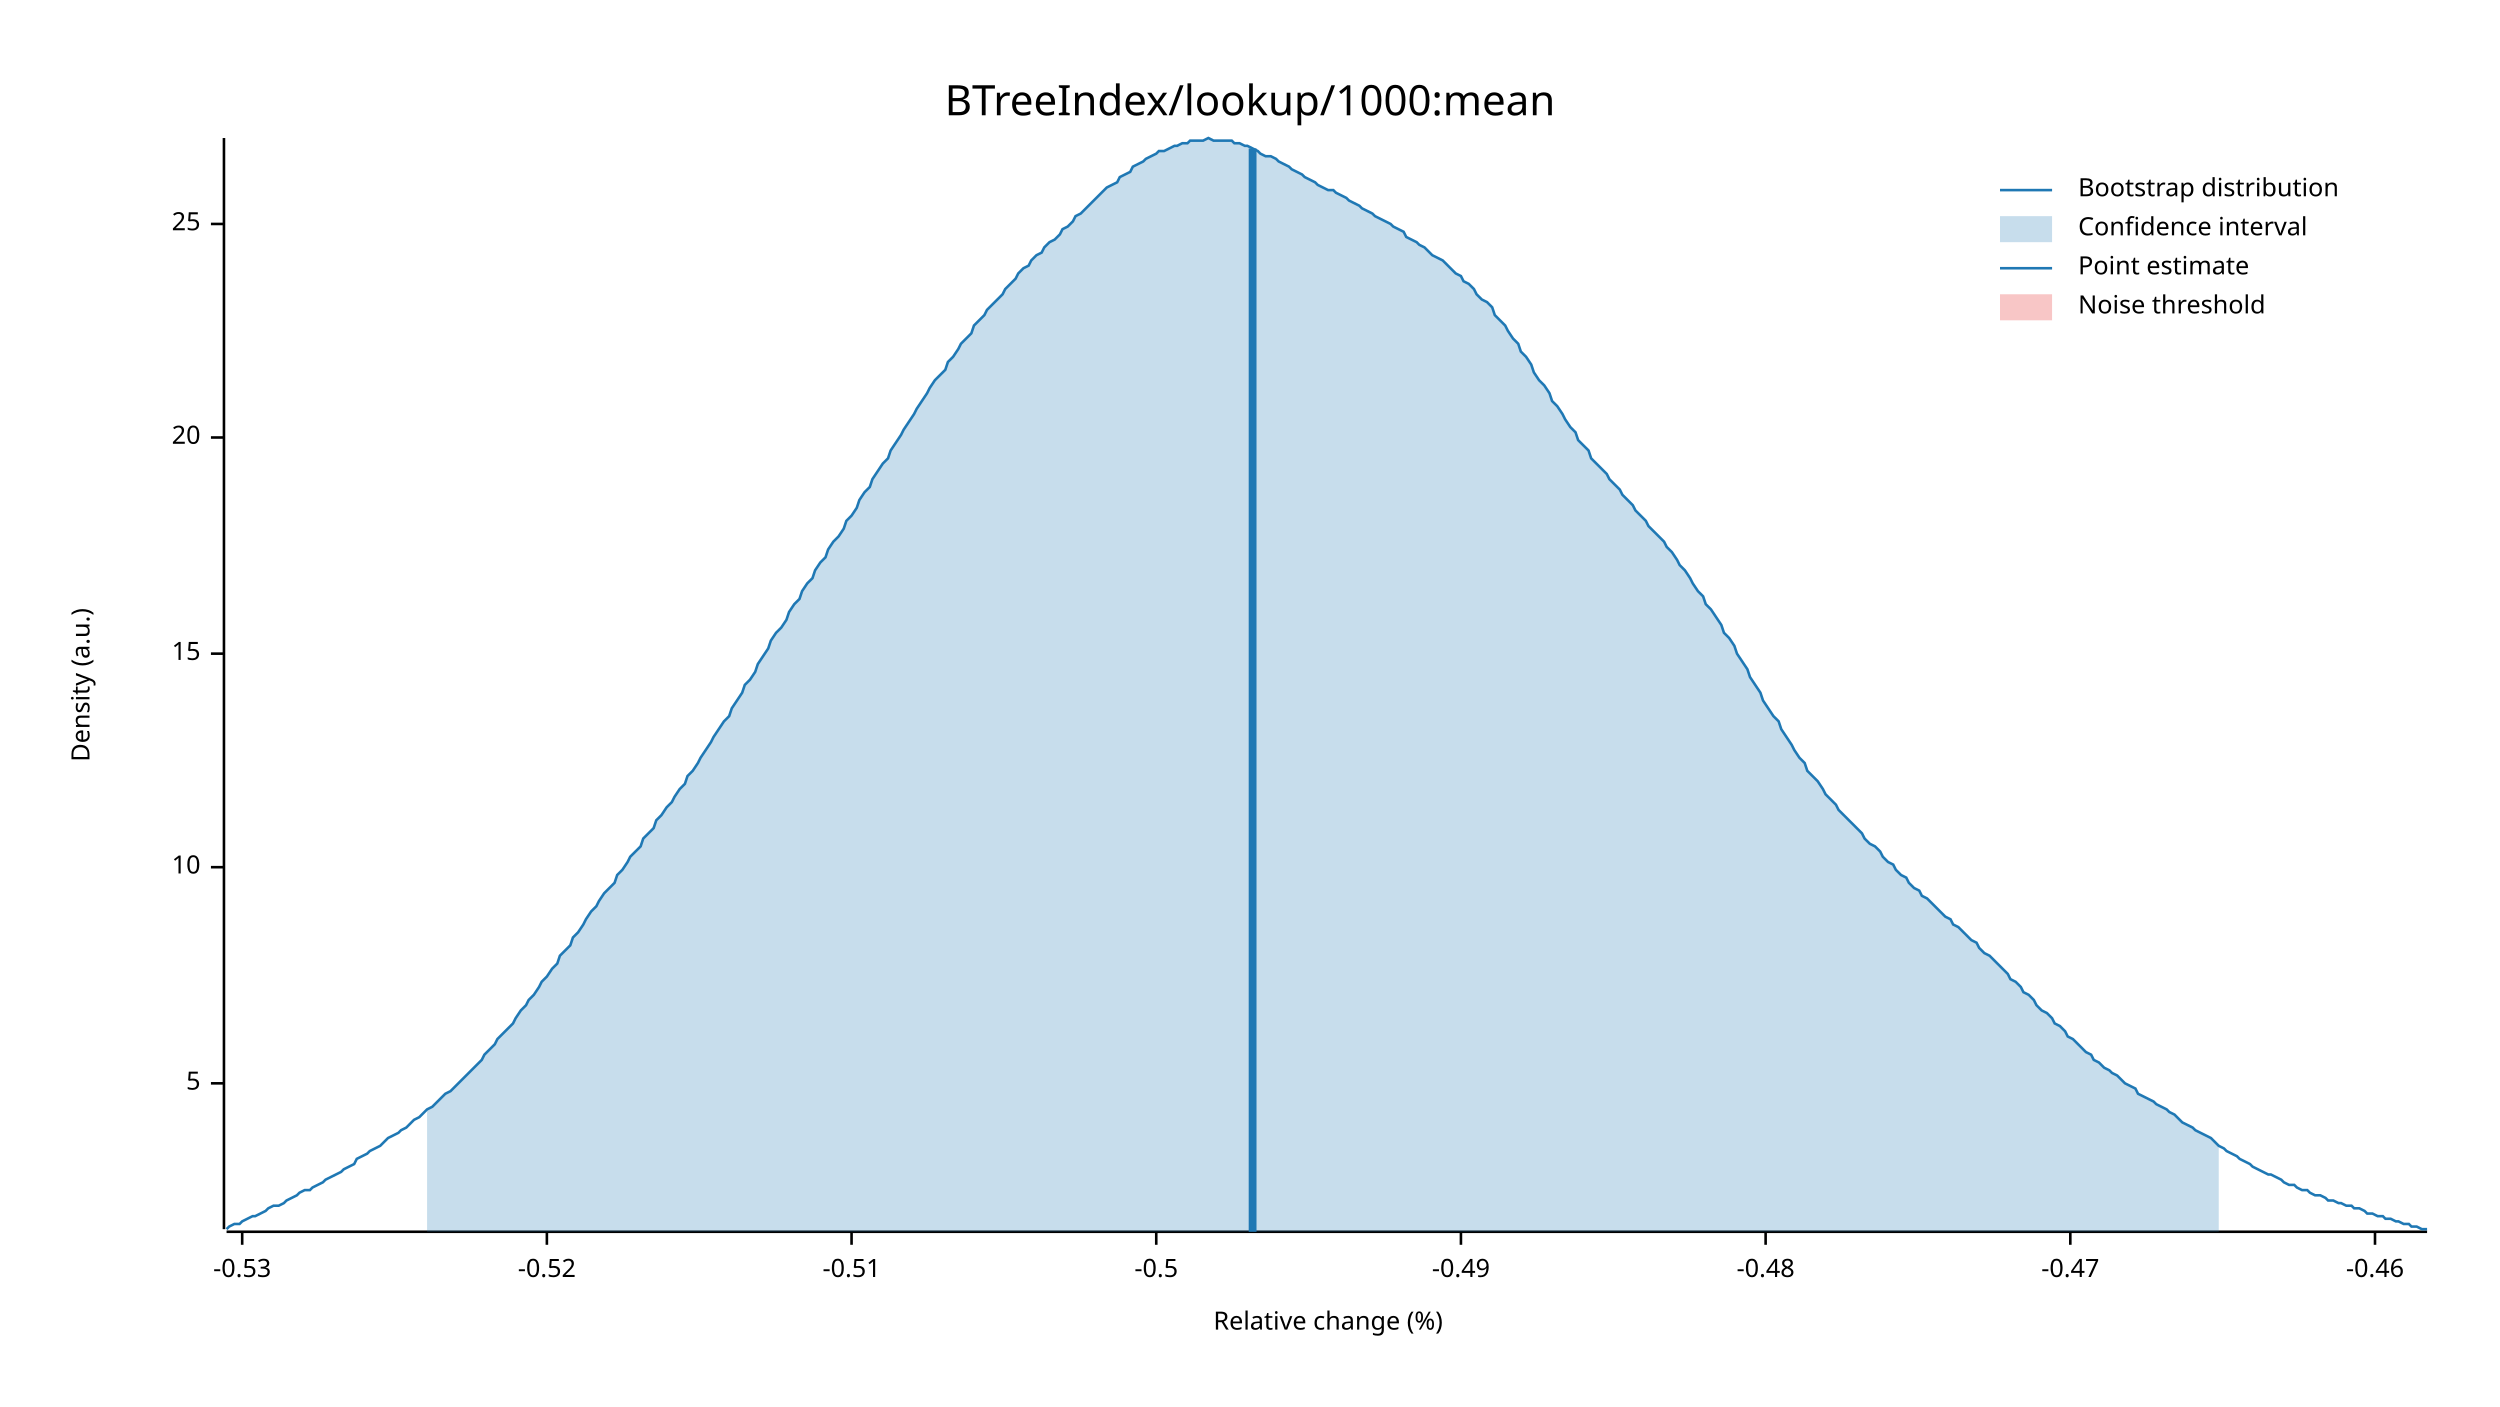
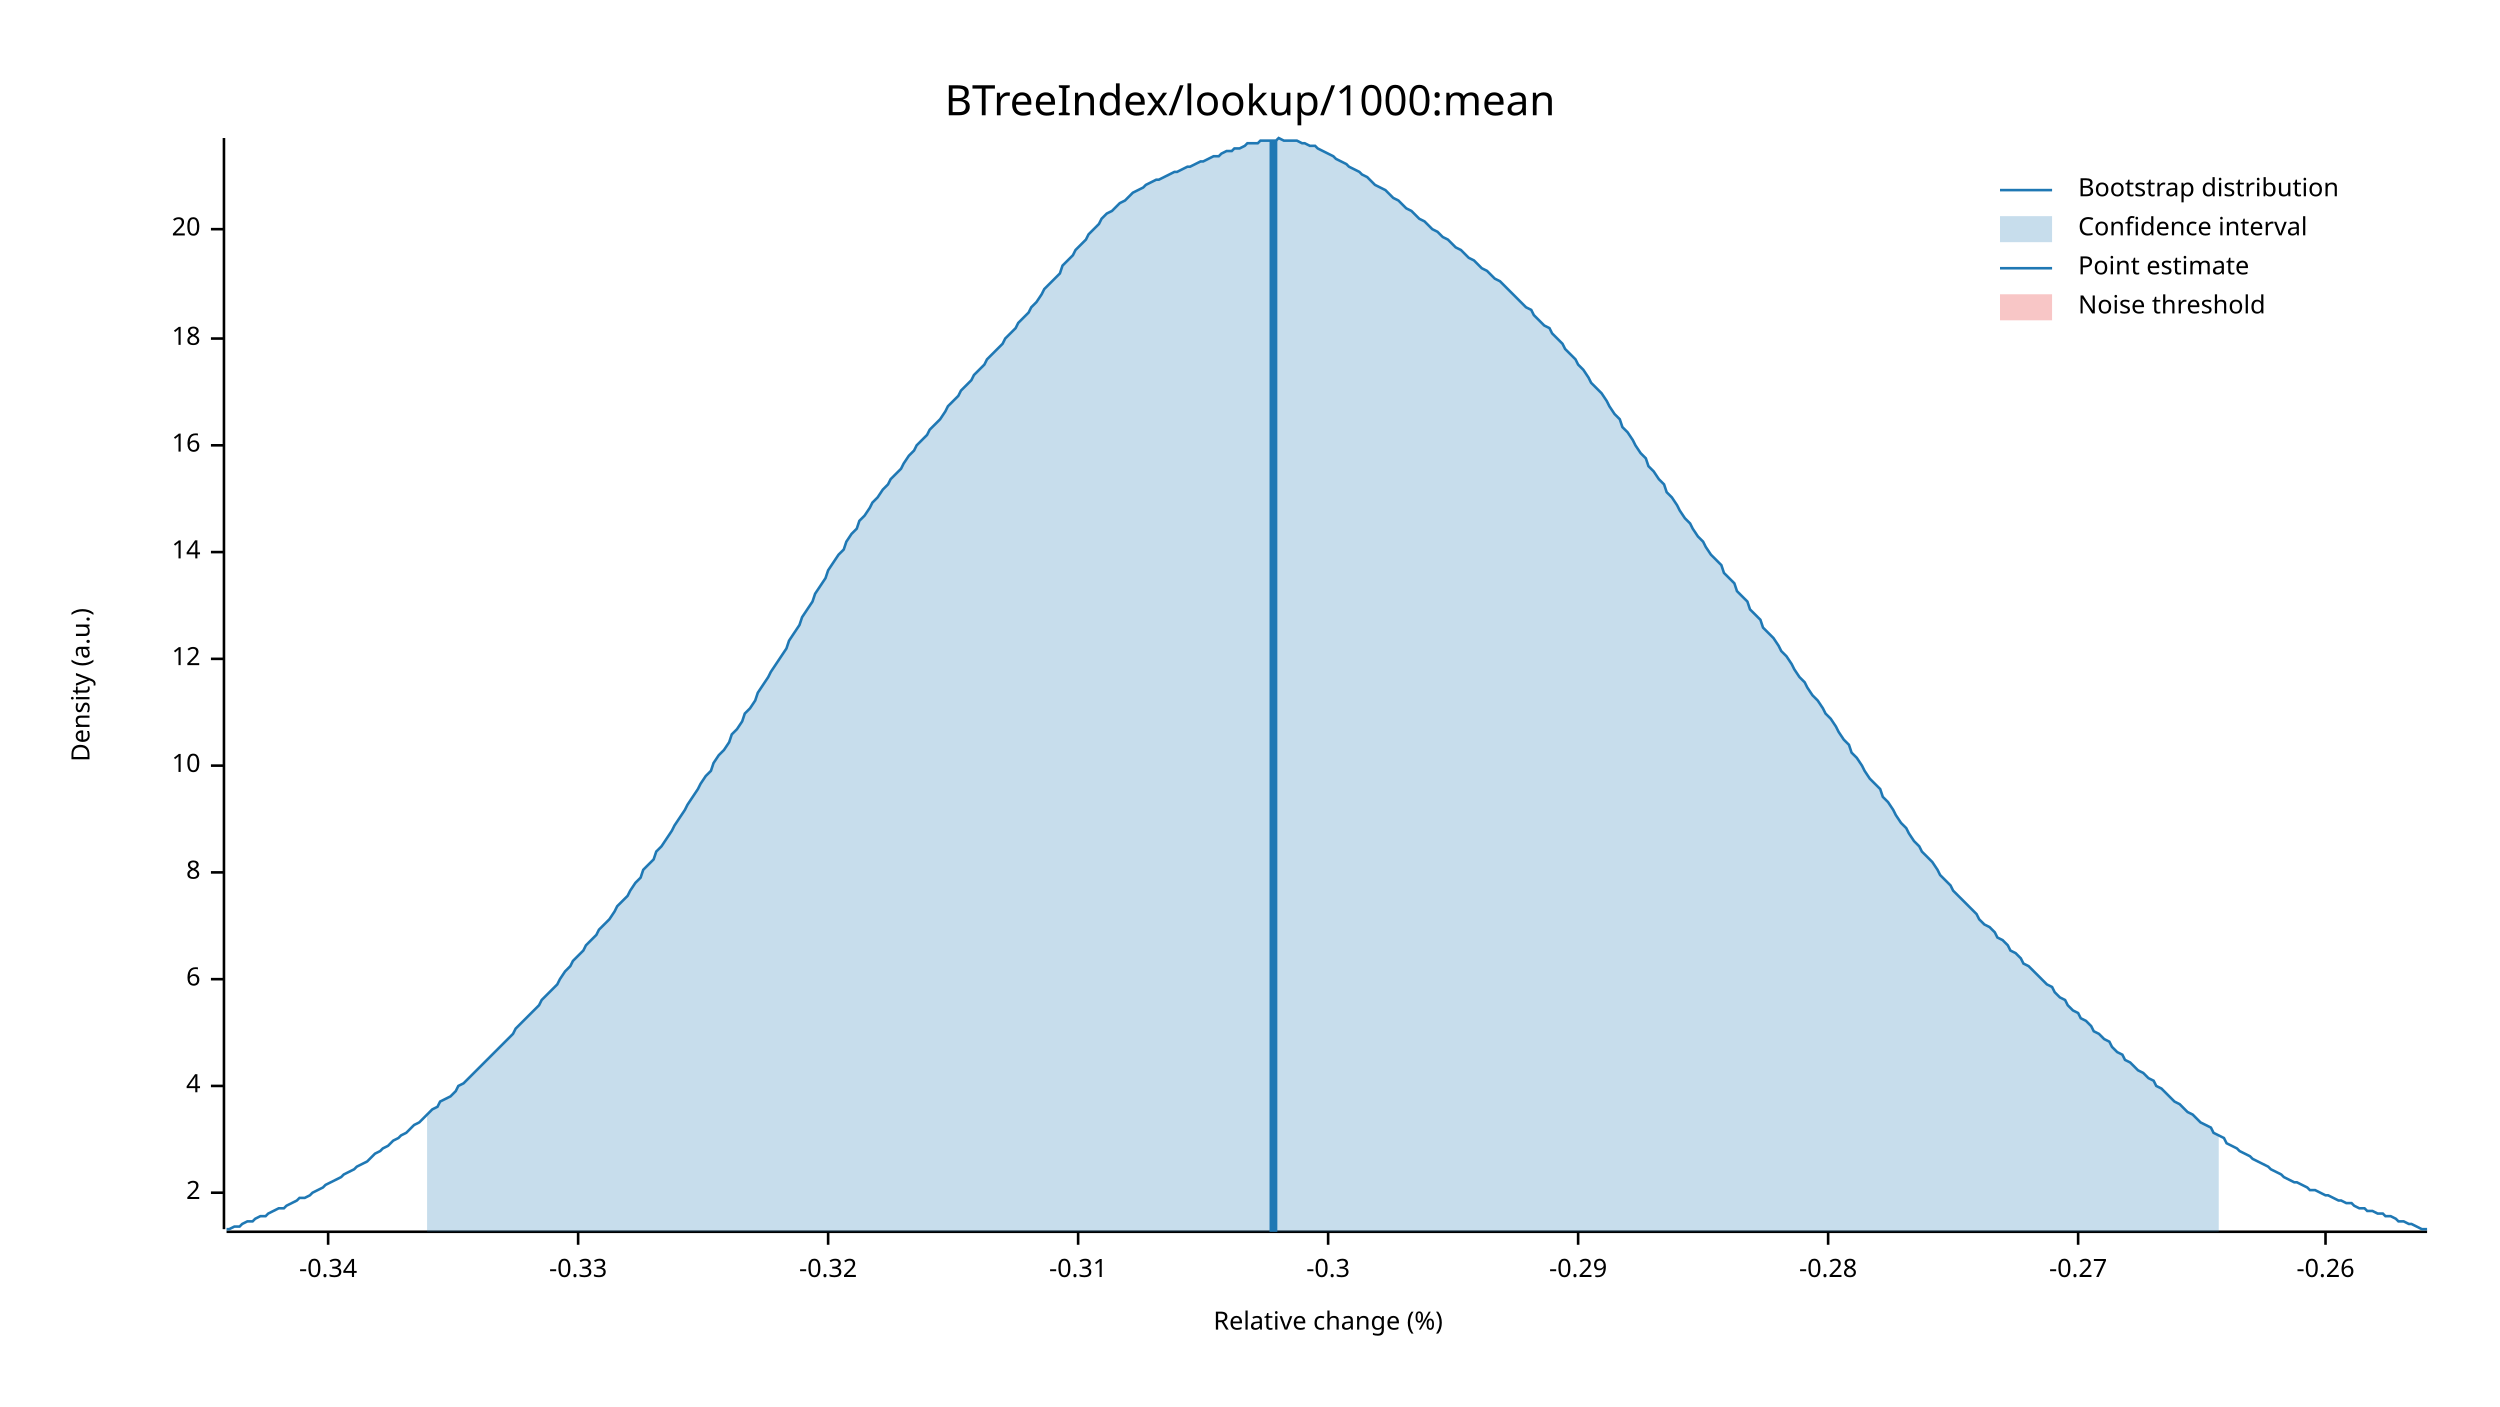
<svg xmlns="http://www.w3.org/2000/svg" width="960" height="540" viewBox="0 0 960 540">
  <text x="480" y="32" dy="0.76em" text-anchor="middle" font-family="sans-serif" font-size="16.129" opacity="1" fill="#000000">
BTreeIndex/lookup/1000:mean
</text>
  <text x="27" y="263" dy="0.76em" text-anchor="middle" font-family="sans-serif" font-size="9.677" opacity="1" fill="#000000" transform="rotate(270, 27, 263)">
Density (a.u.)
</text>
  <text x="510" y="513" dy="-0.5ex" text-anchor="middle" font-family="sans-serif" font-size="9.677" opacity="1" fill="#000000">
Relative change (%)
</text>
  <polyline fill="none" opacity="1" stroke="#000000" stroke-width="1" points="86,53 86,472 " />
-   <text x="77" y="416" dy="0.5ex" text-anchor="end" font-family="sans-serif" font-size="9.677" opacity="1" fill="#000000">
- 5
+   <text x="77" y="458" dy="0.5ex" text-anchor="end" font-family="sans-serif" font-size="9.677" opacity="1" fill="#000000">
+ 2
</text>
-   <polyline fill="none" opacity="1" stroke="#000000" stroke-width="1" points="81,416 86,416 " />
-   <text x="77" y="333" dy="0.5ex" text-anchor="end" font-family="sans-serif" font-size="9.677" opacity="1" fill="#000000">
+   <polyline fill="none" opacity="1" stroke="#000000" stroke-width="1" points="81,458 86,458 " />
+   <text x="77" y="417" dy="0.5ex" text-anchor="end" font-family="sans-serif" font-size="9.677" opacity="1" fill="#000000">
+ 4
+ </text>
+   <polyline fill="none" opacity="1" stroke="#000000" stroke-width="1" points="81,417 86,417 " />
+   <text x="77" y="376" dy="0.5ex" text-anchor="end" font-family="sans-serif" font-size="9.677" opacity="1" fill="#000000">
+ 6
+ </text>
+   <polyline fill="none" opacity="1" stroke="#000000" stroke-width="1" points="81,376 86,376 " />
+   <text x="77" y="335" dy="0.5ex" text-anchor="end" font-family="sans-serif" font-size="9.677" opacity="1" fill="#000000">
+ 8
+ </text>
+   <polyline fill="none" opacity="1" stroke="#000000" stroke-width="1" points="81,335 86,335 " />
+   <text x="77" y="294" dy="0.5ex" text-anchor="end" font-family="sans-serif" font-size="9.677" opacity="1" fill="#000000">
10
</text>
-   <polyline fill="none" opacity="1" stroke="#000000" stroke-width="1" points="81,333 86,333 " />
-   <text x="77" y="251" dy="0.5ex" text-anchor="end" font-family="sans-serif" font-size="9.677" opacity="1" fill="#000000">
- 15
+   <polyline fill="none" opacity="1" stroke="#000000" stroke-width="1" points="81,294 86,294 " />
+   <text x="77" y="253" dy="0.5ex" text-anchor="end" font-family="sans-serif" font-size="9.677" opacity="1" fill="#000000">
+ 12
</text>
-   <polyline fill="none" opacity="1" stroke="#000000" stroke-width="1" points="81,251 86,251 " />
-   <text x="77" y="168" dy="0.5ex" text-anchor="end" font-family="sans-serif" font-size="9.677" opacity="1" fill="#000000">
+   <polyline fill="none" opacity="1" stroke="#000000" stroke-width="1" points="81,253 86,253 " />
+   <text x="77" y="212" dy="0.5ex" text-anchor="end" font-family="sans-serif" font-size="9.677" opacity="1" fill="#000000">
+ 14
+ </text>
+   <polyline fill="none" opacity="1" stroke="#000000" stroke-width="1" points="81,212 86,212 " />
+   <text x="77" y="171" dy="0.5ex" text-anchor="end" font-family="sans-serif" font-size="9.677" opacity="1" fill="#000000">
+ 16
+ </text>
+   <polyline fill="none" opacity="1" stroke="#000000" stroke-width="1" points="81,171 86,171 " />
+   <text x="77" y="130" dy="0.5ex" text-anchor="end" font-family="sans-serif" font-size="9.677" opacity="1" fill="#000000">
+ 18
+ </text>
+   <polyline fill="none" opacity="1" stroke="#000000" stroke-width="1" points="81,130 86,130 " />
+   <text x="77" y="88" dy="0.5ex" text-anchor="end" font-family="sans-serif" font-size="9.677" opacity="1" fill="#000000">
20
</text>
-   <polyline fill="none" opacity="1" stroke="#000000" stroke-width="1" points="81,168 86,168 " />
-   <text x="77" y="86" dy="0.5ex" text-anchor="end" font-family="sans-serif" font-size="9.677" opacity="1" fill="#000000">
- 25
+   <polyline fill="none" opacity="1" stroke="#000000" stroke-width="1" points="81,88 86,88 " />
+   <polyline fill="none" opacity="1" stroke="#000000" stroke-width="1" points="87,473 932,473 " />
+   <text x="126" y="483" dy="0.76em" text-anchor="middle" font-family="sans-serif" font-size="9.677" opacity="1" fill="#000000">
+ -0.34
</text>
-   <polyline fill="none" opacity="1" stroke="#000000" stroke-width="1" points="81,86 86,86 " />
-   <polyline fill="none" opacity="1" stroke="#000000" stroke-width="1" points="87,473 932,473 " />
-   <text x="93" y="483" dy="0.76em" text-anchor="middle" font-family="sans-serif" font-size="9.677" opacity="1" fill="#000000">
- -0.53
+   <polyline fill="none" opacity="1" stroke="#000000" stroke-width="1" points="126,473 126,478 " />
+   <text x="222" y="483" dy="0.76em" text-anchor="middle" font-family="sans-serif" font-size="9.677" opacity="1" fill="#000000">
+ -0.33
</text>
-   <polyline fill="none" opacity="1" stroke="#000000" stroke-width="1" points="93,473 93,478 " />
-   <text x="210" y="483" dy="0.76em" text-anchor="middle" font-family="sans-serif" font-size="9.677" opacity="1" fill="#000000">
- -0.52
+   <polyline fill="none" opacity="1" stroke="#000000" stroke-width="1" points="222,473 222,478 " />
+   <text x="318" y="483" dy="0.76em" text-anchor="middle" font-family="sans-serif" font-size="9.677" opacity="1" fill="#000000">
+ -0.32
</text>
-   <polyline fill="none" opacity="1" stroke="#000000" stroke-width="1" points="210,473 210,478 " />
-   <text x="327" y="483" dy="0.76em" text-anchor="middle" font-family="sans-serif" font-size="9.677" opacity="1" fill="#000000">
- -0.51
+   <polyline fill="none" opacity="1" stroke="#000000" stroke-width="1" points="318,473 318,478 " />
+   <text x="414" y="483" dy="0.76em" text-anchor="middle" font-family="sans-serif" font-size="9.677" opacity="1" fill="#000000">
+ -0.31
</text>
-   <polyline fill="none" opacity="1" stroke="#000000" stroke-width="1" points="327,473 327,478 " />
-   <text x="444" y="483" dy="0.76em" text-anchor="middle" font-family="sans-serif" font-size="9.677" opacity="1" fill="#000000">
- -0.5
+   <polyline fill="none" opacity="1" stroke="#000000" stroke-width="1" points="414,473 414,478 " />
+   <text x="510" y="483" dy="0.76em" text-anchor="middle" font-family="sans-serif" font-size="9.677" opacity="1" fill="#000000">
+ -0.3
</text>
-   <polyline fill="none" opacity="1" stroke="#000000" stroke-width="1" points="444,473 444,478 " />
-   <text x="561" y="483" dy="0.76em" text-anchor="middle" font-family="sans-serif" font-size="9.677" opacity="1" fill="#000000">
- -0.49
+   <polyline fill="none" opacity="1" stroke="#000000" stroke-width="1" points="510,473 510,478 " />
+   <text x="606" y="483" dy="0.76em" text-anchor="middle" font-family="sans-serif" font-size="9.677" opacity="1" fill="#000000">
+ -0.29
</text>
-   <polyline fill="none" opacity="1" stroke="#000000" stroke-width="1" points="561,473 561,478 " />
-   <text x="678" y="483" dy="0.76em" text-anchor="middle" font-family="sans-serif" font-size="9.677" opacity="1" fill="#000000">
- -0.48
+   <polyline fill="none" opacity="1" stroke="#000000" stroke-width="1" points="606,473 606,478 " />
+   <text x="702" y="483" dy="0.76em" text-anchor="middle" font-family="sans-serif" font-size="9.677" opacity="1" fill="#000000">
+ -0.28
</text>
-   <polyline fill="none" opacity="1" stroke="#000000" stroke-width="1" points="678,473 678,478 " />
-   <text x="795" y="483" dy="0.76em" text-anchor="middle" font-family="sans-serif" font-size="9.677" opacity="1" fill="#000000">
- -0.47
+   <polyline fill="none" opacity="1" stroke="#000000" stroke-width="1" points="702,473 702,478 " />
+   <text x="798" y="483" dy="0.76em" text-anchor="middle" font-family="sans-serif" font-size="9.677" opacity="1" fill="#000000">
+ -0.27
</text>
-   <polyline fill="none" opacity="1" stroke="#000000" stroke-width="1" points="795,473 795,478 " />
-   <text x="912" y="483" dy="0.76em" text-anchor="middle" font-family="sans-serif" font-size="9.677" opacity="1" fill="#000000">
- -0.46
+   <polyline fill="none" opacity="1" stroke="#000000" stroke-width="1" points="798,473 798,478 " />
+   <text x="893" y="483" dy="0.76em" text-anchor="middle" font-family="sans-serif" font-size="9.677" opacity="1" fill="#000000">
+ -0.26
</text>
-   <polyline fill="none" opacity="1" stroke="#000000" stroke-width="1" points="912,473 912,478 " />
-   <polyline fill="none" opacity="1" stroke="#1F78B4" stroke-width="1" points="87,472 88,471 90,470 92,470 93,469 95,468 97,467 98,467 100,466 102,465 103,464 105,463 107,463 109,462 110,461 112,460 114,459 115,458 117,457 119,457 120,456 122,455 124,454 125,453 127,452 129,451 131,450 132,449 134,448 136,447 137,445 139,444 141,443 142,442 144,441 146,440 147,439 149,437 151,436 153,435 154,434 156,433 158,431 159,430 161,429 163,427 164,426 166,425 168,423 169,422 171,420 173,419 175,417 176,416 178,414 180,412 181,411 183,409 185,407 186,405 188,403 190,401 191,399 193,397 195,395 197,393 198,391 200,388 202,386 203,384 205,382 207,379 208,377 210,375 212,372 214,370 215,367 217,365 219,363 220,360 222,358 224,355 225,353 227,350 229,348 230,346 232,343 234,341 236,339 237,336 239,334 241,331 242,329 244,327 246,325 247,322 249,320 251,318 252,315 254,313 256,310 258,308 259,306 261,303 263,301 264,298 266,296 268,293 269,291 271,288 273,285 274,283 276,280 278,277 280,275 281,272 283,269 285,266 286,263 288,261 290,258 291,255 293,252 295,249 296,246 298,243 300,241 302,238 303,235 305,232 307,230 308,227 310,224 312,222 313,219 315,216 317,214 318,211 320,208 322,206 324,203 325,200 327,198 329,195 330,192 332,189 334,187 335,184 337,181 339,178 341,176 342,173 344,170 346,167 347,165 349,162 351,159 352,157 354,154 356,151 357,149 359,146 361,144 363,142 364,139 366,137 368,134 369,132 371,130 373,128 374,125 376,123 378,121 379,119 381,117 383,115 385,113 386,111 388,109 390,107 391,105 393,103 395,102 396,100 398,98 400,97 401,95 403,93 405,92 407,90 408,88 410,87 412,85 413,83 415,82 417,80 418,79 420,77 422,75 423,74 425,72 427,71 429,70 430,68 432,67 434,66 435,64 437,63 439,62 440,61 442,60 444,59 445,58 447,58 449,57 451,56 452,56 454,55 456,55 457,54 459,54 461,54 462,54 464,53 466,54 468,54 469,54 471,54 473,54 474,55 476,55 478,56 479,56 481,57 483,58 484,59 486,60 488,60 490,61 491,62 493,63 495,64 496,65 498,66 500,67 501,68 503,69 505,70 506,71 508,72 510,73 512,73 513,74 515,75 517,76 518,77 520,78 522,79 523,80 525,81 527,82 528,83 530,84 532,85 534,86 535,87 537,88 539,89 540,91 542,92 544,93 545,94 547,95 549,97 550,98 552,99 554,100 556,102 557,103 559,105 561,106 562,108 564,109 566,111 567,113 569,115 571,116 573,118 574,121 576,123 578,125 579,127 581,130 583,132 584,135 586,137 588,140 589,143 591,146 593,148 595,151 596,154 598,156 600,159 601,161 603,164 605,166 606,169 608,171 610,173 611,176 613,178 615,180 617,182 618,184 620,186 622,188 623,190 625,192 627,194 628,196 630,198 632,200 633,202 635,204 637,206 639,208 640,210 642,212 644,215 645,217 647,219 649,222 650,224 652,227 654,229 655,232 657,234 659,237 661,240 662,243 664,245 666,248 667,251 669,254 671,257 672,260 674,263 676,266 677,269 679,272 681,275 683,277 684,280 686,283 688,286 689,288 691,291 693,293 694,296 696,298 698,300 700,303 701,305 703,307 705,309 706,311 708,313 710,315 711,316 713,318 715,320 716,322 718,324 720,325 722,327 723,329 725,331 727,332 728,334 730,336 732,337 733,339 735,341 737,342 738,344 740,345 742,347 744,349 745,350 747,352 749,353 750,355 752,356 754,358 755,359 757,361 759,362 760,364 762,366 764,367 766,369 767,370 769,372 771,374 772,376 774,377 776,379 777,381 779,382 781,384 782,386 784,388 786,389 788,391 789,393 791,394 793,396 794,398 796,399 798,401 799,402 801,404 803,405 804,407 806,408 808,410 810,411 811,412 813,413 815,415 816,416 818,417 820,418 821,420 823,421 825,422 827,423 828,424 830,425 832,426 833,427 835,428 837,430 838,431 840,432 842,433 843,434 845,435 847,436 849,437 850,438 852,440 854,441 855,442 857,443 859,444 860,445 862,446 864,447 865,448 867,449 869,450 871,451 872,451 874,452 876,453 877,454 879,455 881,455 882,456 884,457 886,457 887,458 889,459 891,459 893,460 894,461 896,461 898,462 899,462 901,463 903,463 904,464 906,464 908,465 909,466 911,466 913,467 915,467 916,468 918,468 920,469 921,469 923,470 925,470 926,471 928,471 930,472 932,472 " />
-   <polygon opacity="0.25" fill="#1F78B4" points="164,426 166,425 168,423 169,422 171,420 173,419 175,417 176,416 178,414 180,412 181,411 183,409 185,407 186,405 188,403 190,401 191,399 193,397 195,395 197,393 198,391 200,388 202,386 203,384 205,382 207,379 208,377 210,375 212,372 214,370 215,367 217,365 219,363 220,360 222,358 224,355 225,353 227,350 229,348 230,346 232,343 234,341 236,339 237,336 239,334 241,331 242,329 244,327 246,325 247,322 249,320 251,318 252,315 254,313 256,310 258,308 259,306 261,303 263,301 264,298 266,296 268,293 269,291 271,288 273,285 274,283 276,280 278,277 280,275 281,272 283,269 285,266 286,263 288,261 290,258 291,255 293,252 295,249 296,246 298,243 300,241 302,238 303,235 305,232 307,230 308,227 310,224 312,222 313,219 315,216 317,214 318,211 320,208 322,206 324,203 325,200 327,198 329,195 330,192 332,189 334,187 335,184 337,181 339,178 341,176 342,173 344,170 346,167 347,165 349,162 351,159 352,157 354,154 356,151 357,149 359,146 361,144 363,142 364,139 366,137 368,134 369,132 371,130 373,128 374,125 376,123 378,121 379,119 381,117 383,115 385,113 386,111 388,109 390,107 391,105 393,103 395,102 396,100 398,98 400,97 401,95 403,93 405,92 407,90 408,88 410,87 412,85 413,83 415,82 417,80 418,79 420,77 422,75 423,74 425,72 427,71 429,70 430,68 432,67 434,66 435,64 437,63 439,62 440,61 442,60 444,59 445,58 447,58 449,57 451,56 452,56 454,55 456,55 457,54 459,54 461,54 462,54 464,53 466,54 468,54 469,54 471,54 473,54 474,55 476,55 478,56 479,56 481,57 483,58 484,59 486,60 488,60 490,61 491,62 493,63 495,64 496,65 498,66 500,67 501,68 503,69 505,70 506,71 508,72 510,73 512,73 513,74 515,75 517,76 518,77 520,78 522,79 523,80 525,81 527,82 528,83 530,84 532,85 534,86 535,87 537,88 539,89 540,91 542,92 544,93 545,94 547,95 549,97 550,98 552,99 554,100 556,102 557,103 559,105 561,106 562,108 564,109 566,111 567,113 569,115 571,116 573,118 574,121 576,123 578,125 579,127 581,130 583,132 584,135 586,137 588,140 589,143 591,146 593,148 595,151 596,154 598,156 600,159 601,161 603,164 605,166 606,169 608,171 610,173 611,176 613,178 615,180 617,182 618,184 620,186 622,188 623,190 625,192 627,194 628,196 630,198 632,200 633,202 635,204 637,206 639,208 640,210 642,212 644,215 645,217 647,219 649,222 650,224 652,227 654,229 655,232 657,234 659,237 661,240 662,243 664,245 666,248 667,251 669,254 671,257 672,260 674,263 676,266 677,269 679,272 681,275 683,277 684,280 686,283 688,286 689,288 691,291 693,293 694,296 696,298 698,300 700,303 701,305 703,307 705,309 706,311 708,313 710,315 711,316 713,318 715,320 716,322 718,324 720,325 722,327 723,329 725,331 727,332 728,334 730,336 732,337 733,339 735,341 737,342 738,344 740,345 742,347 744,349 745,350 747,352 749,353 750,355 752,356 754,358 755,359 757,361 759,362 760,364 762,366 764,367 766,369 767,370 769,372 771,374 772,376 774,377 776,379 777,381 779,382 781,384 782,386 784,388 786,389 788,391 789,393 791,394 793,396 794,398 796,399 798,401 799,402 801,404 803,405 804,407 806,408 808,410 810,411 811,412 813,413 815,415 816,416 818,417 820,418 821,420 823,421 825,422 827,423 828,424 830,425 832,426 833,427 835,428 837,430 838,431 840,432 842,433 843,434 845,435 847,436 849,437 850,438 852,440 852,473 164,473 " />
-   <polyline fill="none" opacity="1" stroke="#1F78B4" stroke-width="3" points="481,473 481,57 " />
+   <polyline fill="none" opacity="1" stroke="#000000" stroke-width="1" points="893,473 893,478 " />
+   <polyline fill="none" opacity="1" stroke="#1F78B4" stroke-width="1" points="87,472 88,472 90,471 92,471 93,470 95,469 97,469 98,468 100,467 102,467 103,466 105,465 107,464 109,464 110,463 112,462 114,461 115,460 117,460 119,459 120,458 122,457 124,456 125,455 127,454 129,453 131,452 132,451 134,450 136,449 137,448 139,447 141,446 142,445 144,443 146,442 147,441 149,440 151,438 153,437 154,436 156,435 158,433 159,432 161,431 163,429 164,428 166,426 168,425 169,423 171,422 173,421 175,419 176,417 178,416 180,414 181,413 183,411 185,409 186,408 188,406 190,404 191,403 193,401 195,399 197,397 198,395 200,393 202,391 203,390 205,388 207,386 208,384 210,382 212,380 214,378 215,376 217,373 219,371 220,369 222,367 224,365 225,363 227,361 229,359 230,357 232,355 234,353 236,350 237,348 239,346 241,344 242,342 244,339 246,337 247,334 249,332 251,330 252,327 254,325 256,322 258,319 259,317 261,314 263,311 264,309 266,306 268,303 269,301 271,298 273,296 274,293 276,290 278,288 280,285 281,282 283,280 285,277 286,274 288,272 290,269 291,266 293,263 295,260 296,258 298,255 300,252 302,249 303,246 305,243 307,240 308,237 310,234 312,231 313,228 315,225 317,222 318,219 320,216 322,213 324,211 325,208 327,205 329,203 330,200 332,198 334,195 335,193 337,191 339,188 341,186 342,184 344,182 346,180 347,178 349,175 351,173 352,171 354,169 356,167 357,165 359,163 361,161 363,158 364,156 366,154 368,152 369,150 371,148 373,146 374,144 376,142 378,140 379,138 381,136 383,134 385,132 386,130 388,128 390,126 391,124 393,122 395,120 396,118 398,116 400,113 401,111 403,109 405,107 407,105 408,102 410,100 412,98 413,96 415,94 417,92 418,90 420,88 422,86 423,84 425,82 427,81 429,79 430,78 432,77 434,75 435,74 437,73 439,72 440,71 442,70 444,69 445,69 447,68 449,67 451,66 452,66 454,65 456,64 457,64 459,63 461,62 462,62 464,61 466,60 468,60 469,59 471,58 473,58 474,57 476,57 478,56 479,55 481,55 483,55 484,54 486,54 488,54 490,54 491,53 493,54 495,54 496,54 498,54 500,55 501,55 503,56 505,56 506,57 508,58 510,59 512,60 513,61 515,62 517,63 518,64 520,65 522,66 523,67 525,68 527,70 528,71 530,72 532,73 534,75 535,76 537,77 539,79 540,80 542,81 544,83 545,84 547,85 549,87 550,88 552,89 554,91 556,92 557,93 559,95 561,96 562,97 564,99 566,100 567,101 569,103 571,104 573,106 574,107 576,108 578,110 579,111 581,113 583,115 584,116 586,118 588,119 589,121 591,123 593,125 595,126 596,128 598,130 600,132 601,134 603,136 605,138 606,140 608,142 610,145 611,147 613,149 615,151 617,154 618,156 620,159 622,161 623,164 625,166 627,169 628,171 630,174 632,176 633,179 635,181 637,184 639,186 640,189 642,191 644,194 645,196 647,199 649,201 650,203 652,206 654,208 655,210 657,213 659,215 661,217 662,220 664,222 666,224 667,227 669,229 671,231 672,234 674,236 676,238 677,241 679,243 681,245 683,248 684,250 686,252 688,255 689,257 691,260 693,262 694,264 696,267 698,269 700,272 701,274 703,276 705,279 706,281 708,284 710,286 711,289 713,291 715,294 716,296 718,299 720,301 722,303 723,306 725,308 727,311 728,313 730,316 732,318 733,320 735,323 737,325 738,327 740,329 742,331 744,334 745,336 747,338 749,340 750,342 752,344 754,346 755,347 757,349 759,351 760,353 762,355 764,356 766,358 767,360 769,361 771,363 772,365 774,366 776,368 777,370 779,371 781,373 782,374 784,376 786,378 788,379 789,381 791,383 793,384 794,386 796,388 798,389 799,391 801,392 803,394 804,396 806,397 808,399 810,400 811,402 813,404 815,405 816,407 818,408 820,410 821,411 823,412 825,414 827,415 828,417 830,418 832,420 833,421 835,423 837,424 838,425 840,427 842,428 843,429 845,431 847,432 849,433 850,435 852,436 854,437 855,439 857,440 859,441 860,442 862,443 864,444 865,445 867,446 869,447 871,448 872,449 874,450 876,451 877,452 879,453 881,454 882,454 884,455 886,456 887,457 889,457 891,458 893,459 894,459 896,460 898,461 899,461 901,462 903,462 904,463 906,464 908,464 909,465 911,465 913,466 915,466 916,467 918,467 920,468 921,469 923,469 925,470 926,470 928,471 930,472 932,472 " />
+   <polygon opacity="0.25" fill="#1F78B4" points="164,428 166,426 168,425 169,423 171,422 173,421 175,419 176,417 178,416 180,414 181,413 183,411 185,409 186,408 188,406 190,404 191,403 193,401 195,399 197,397 198,395 200,393 202,391 203,390 205,388 207,386 208,384 210,382 212,380 214,378 215,376 217,373 219,371 220,369 222,367 224,365 225,363 227,361 229,359 230,357 232,355 234,353 236,350 237,348 239,346 241,344 242,342 244,339 246,337 247,334 249,332 251,330 252,327 254,325 256,322 258,319 259,317 261,314 263,311 264,309 266,306 268,303 269,301 271,298 273,296 274,293 276,290 278,288 280,285 281,282 283,280 285,277 286,274 288,272 290,269 291,266 293,263 295,260 296,258 298,255 300,252 302,249 303,246 305,243 307,240 308,237 310,234 312,231 313,228 315,225 317,222 318,219 320,216 322,213 324,211 325,208 327,205 329,203 330,200 332,198 334,195 335,193 337,191 339,188 341,186 342,184 344,182 346,180 347,178 349,175 351,173 352,171 354,169 356,167 357,165 359,163 361,161 363,158 364,156 366,154 368,152 369,150 371,148 373,146 374,144 376,142 378,140 379,138 381,136 383,134 385,132 386,130 388,128 390,126 391,124 393,122 395,120 396,118 398,116 400,113 401,111 403,109 405,107 407,105 408,102 410,100 412,98 413,96 415,94 417,92 418,90 420,88 422,86 423,84 425,82 427,81 429,79 430,78 432,77 434,75 435,74 437,73 439,72 440,71 442,70 444,69 445,69 447,68 449,67 451,66 452,66 454,65 456,64 457,64 459,63 461,62 462,62 464,61 466,60 468,60 469,59 471,58 473,58 474,57 476,57 478,56 479,55 481,55 483,55 484,54 486,54 488,54 490,54 491,53 493,54 495,54 496,54 498,54 500,55 501,55 503,56 505,56 506,57 508,58 510,59 512,60 513,61 515,62 517,63 518,64 520,65 522,66 523,67 525,68 527,70 528,71 530,72 532,73 534,75 535,76 537,77 539,79 540,80 542,81 544,83 545,84 547,85 549,87 550,88 552,89 554,91 556,92 557,93 559,95 561,96 562,97 564,99 566,100 567,101 569,103 571,104 573,106 574,107 576,108 578,110 579,111 581,113 583,115 584,116 586,118 588,119 589,121 591,123 593,125 595,126 596,128 598,130 600,132 601,134 603,136 605,138 606,140 608,142 610,145 611,147 613,149 615,151 617,154 618,156 620,159 622,161 623,164 625,166 627,169 628,171 630,174 632,176 633,179 635,181 637,184 639,186 640,189 642,191 644,194 645,196 647,199 649,201 650,203 652,206 654,208 655,210 657,213 659,215 661,217 662,220 664,222 666,224 667,227 669,229 671,231 672,234 674,236 676,238 677,241 679,243 681,245 683,248 684,250 686,252 688,255 689,257 691,260 693,262 694,264 696,267 698,269 700,272 701,274 703,276 705,279 706,281 708,284 710,286 711,289 713,291 715,294 716,296 718,299 720,301 722,303 723,306 725,308 727,311 728,313 730,316 732,318 733,320 735,323 737,325 738,327 740,329 742,331 744,334 745,336 747,338 749,340 750,342 752,344 754,346 755,347 757,349 759,351 760,353 762,355 764,356 766,358 767,360 769,361 771,363 772,365 774,366 776,368 777,370 779,371 781,373 782,374 784,376 786,378 788,379 789,381 791,383 793,384 794,386 796,388 798,389 799,391 801,392 803,394 804,396 806,397 808,399 810,400 811,402 813,404 815,405 816,407 818,408 820,410 821,411 823,412 825,414 827,415 828,417 830,418 832,420 833,421 835,423 837,424 838,425 840,427 842,428 843,429 845,431 847,432 849,433 850,435 852,436 852,473 164,473 " />
+   <polyline fill="none" opacity="1" stroke="#1F78B4" stroke-width="3" points="489,473 489,54 " />
  <rect x="509" y="53" width="0" height="419" opacity="0.1" fill="#E31A1C" stroke="none" />
  <text x="798" y="68" dy="0.76em" text-anchor="start" font-family="sans-serif" font-size="9.677" opacity="1" fill="#000000">
Bootstrap distribution
</text>
  <text x="798" y="83" dy="0.76em" text-anchor="start" font-family="sans-serif" font-size="9.677" opacity="1" fill="#000000">
Confidence interval
</text>
  <text x="798" y="98" dy="0.76em" text-anchor="start" font-family="sans-serif" font-size="9.677" opacity="1" fill="#000000">
Point estimate
</text>
  <text x="798" y="113" dy="0.76em" text-anchor="start" font-family="sans-serif" font-size="9.677" opacity="1" fill="#000000">
Noise threshold
</text>
  <polyline fill="none" opacity="1" stroke="#1F78B4" stroke-width="1" points="768,73 788,73 " />
  <rect x="768" y="83" width="20" height="10" opacity="0.25" fill="#1F78B4" stroke="none" />
  <polyline fill="none" opacity="1" stroke="#1F78B4" stroke-width="1" points="768,103 788,103 " />
  <rect x="768" y="113" width="20" height="10" opacity="0.25" fill="#E31A1C" stroke="none" />
</svg>
